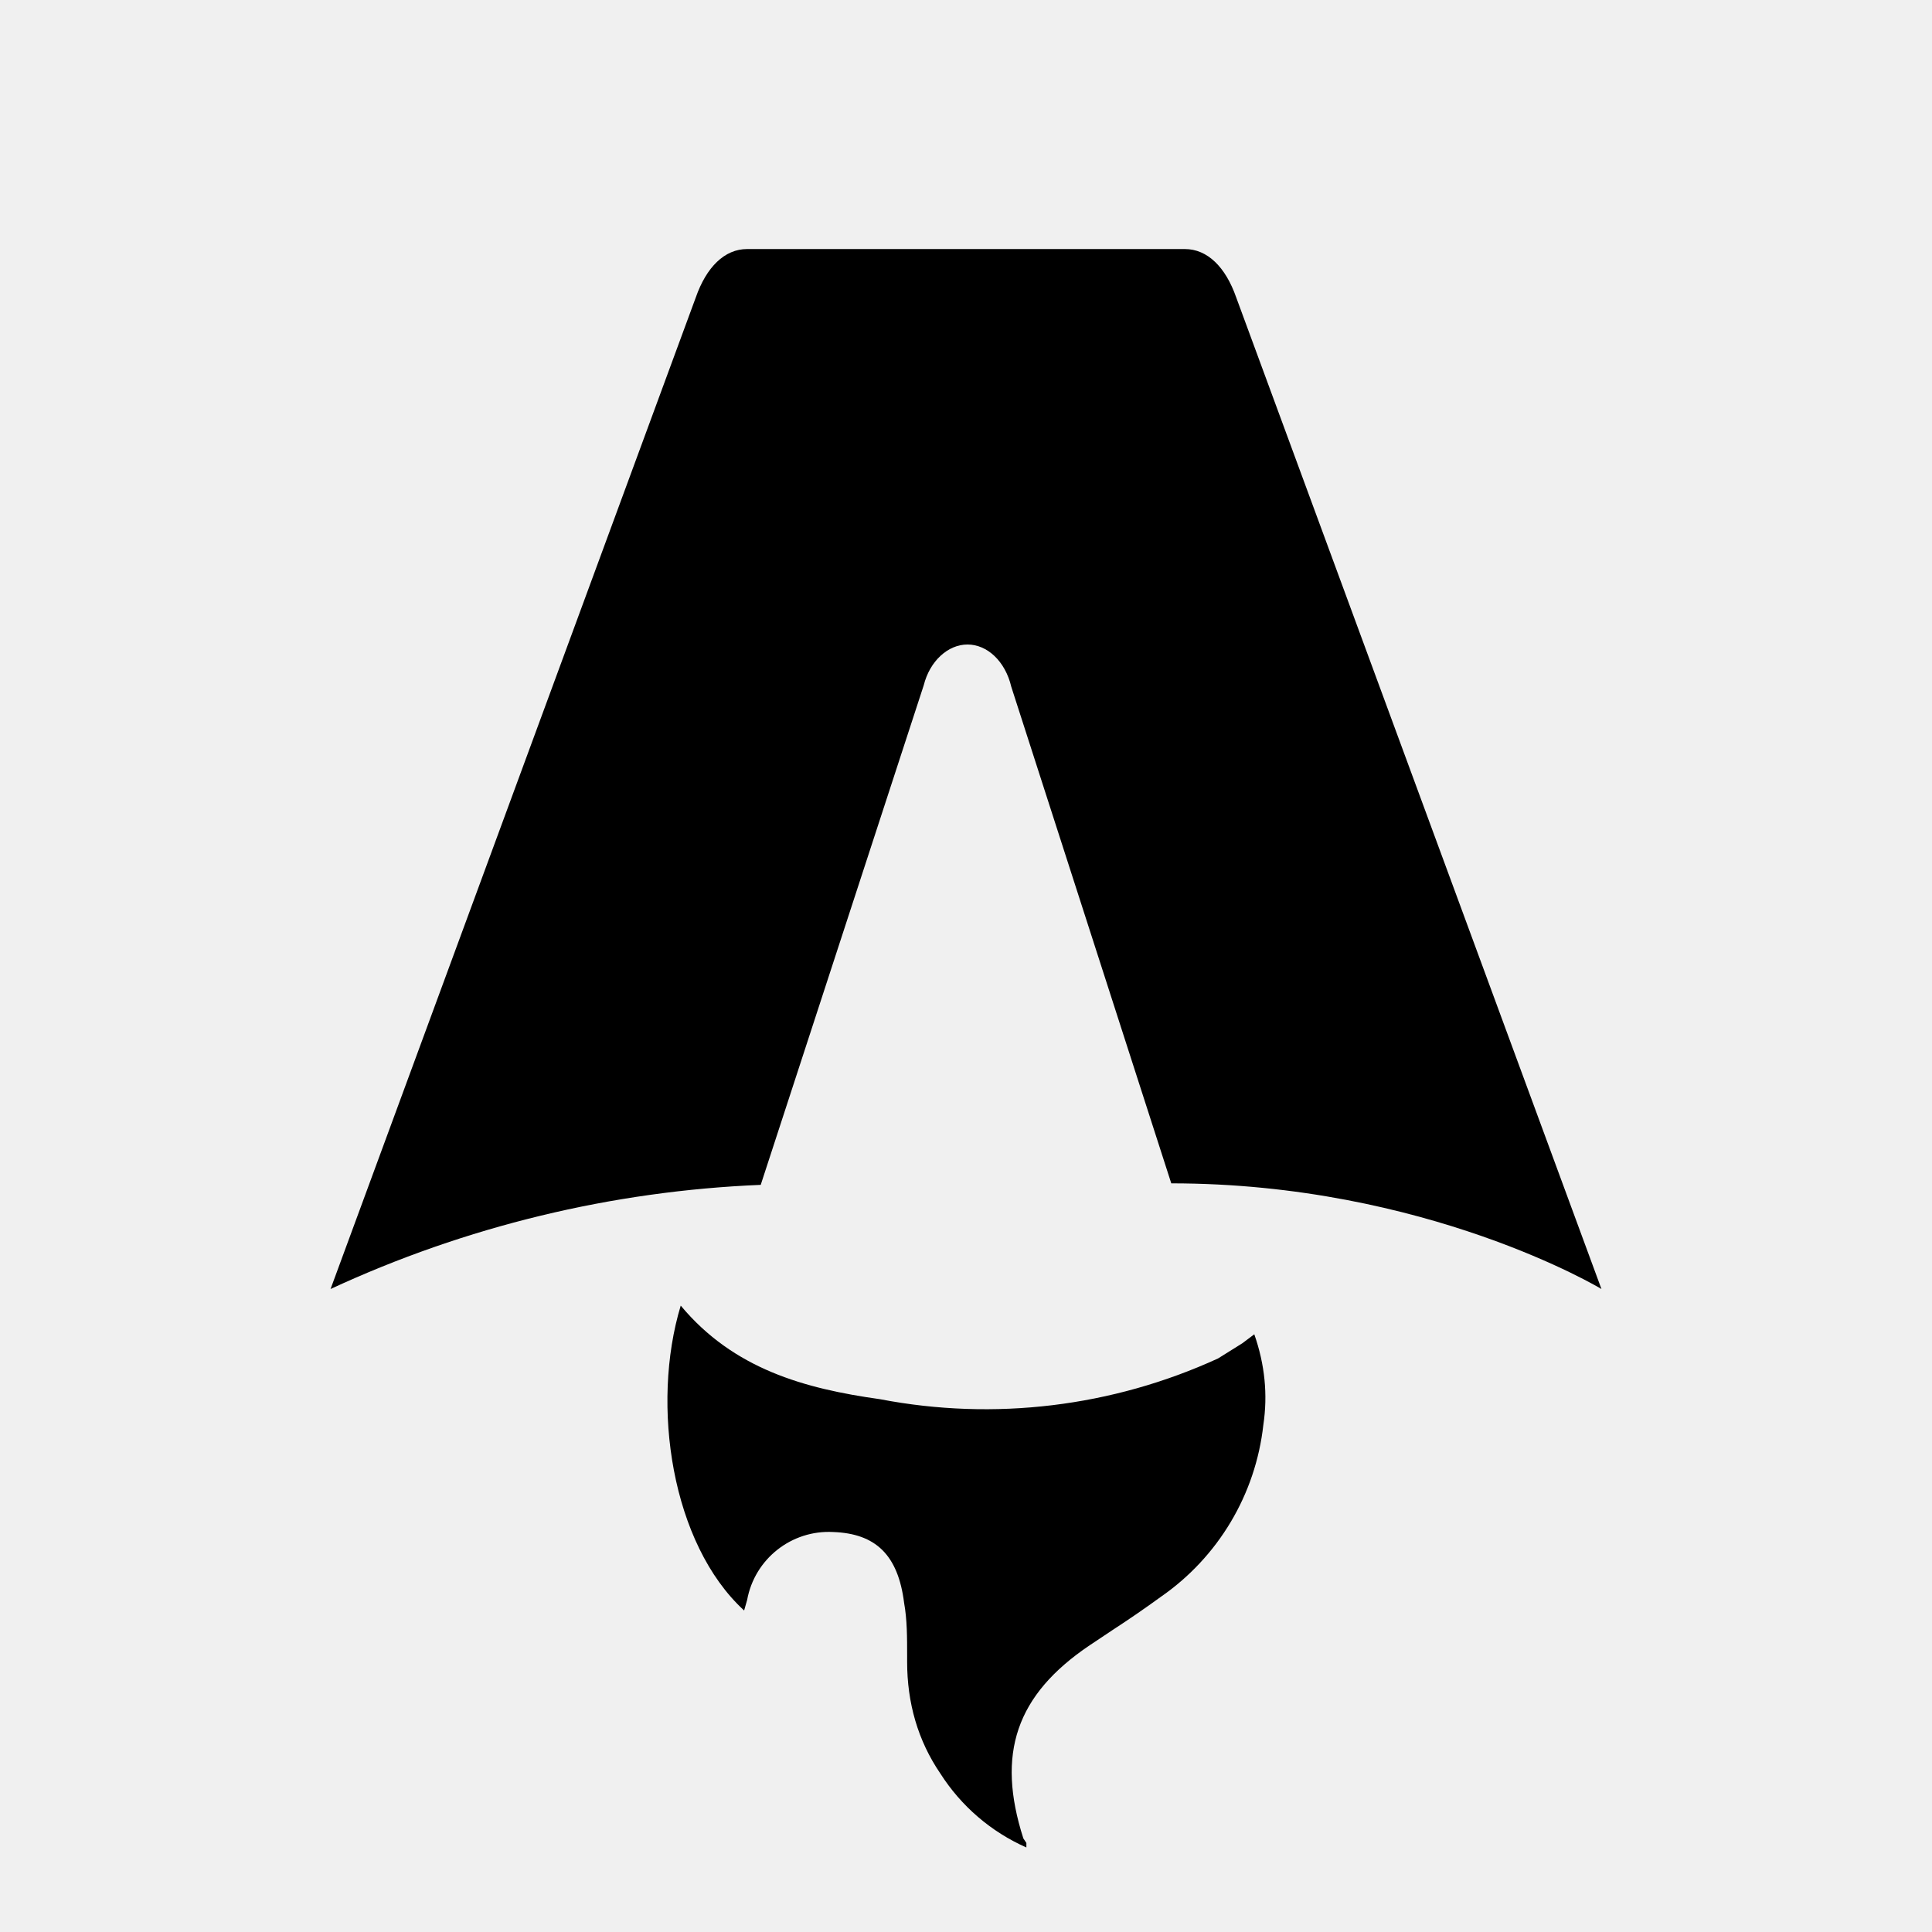
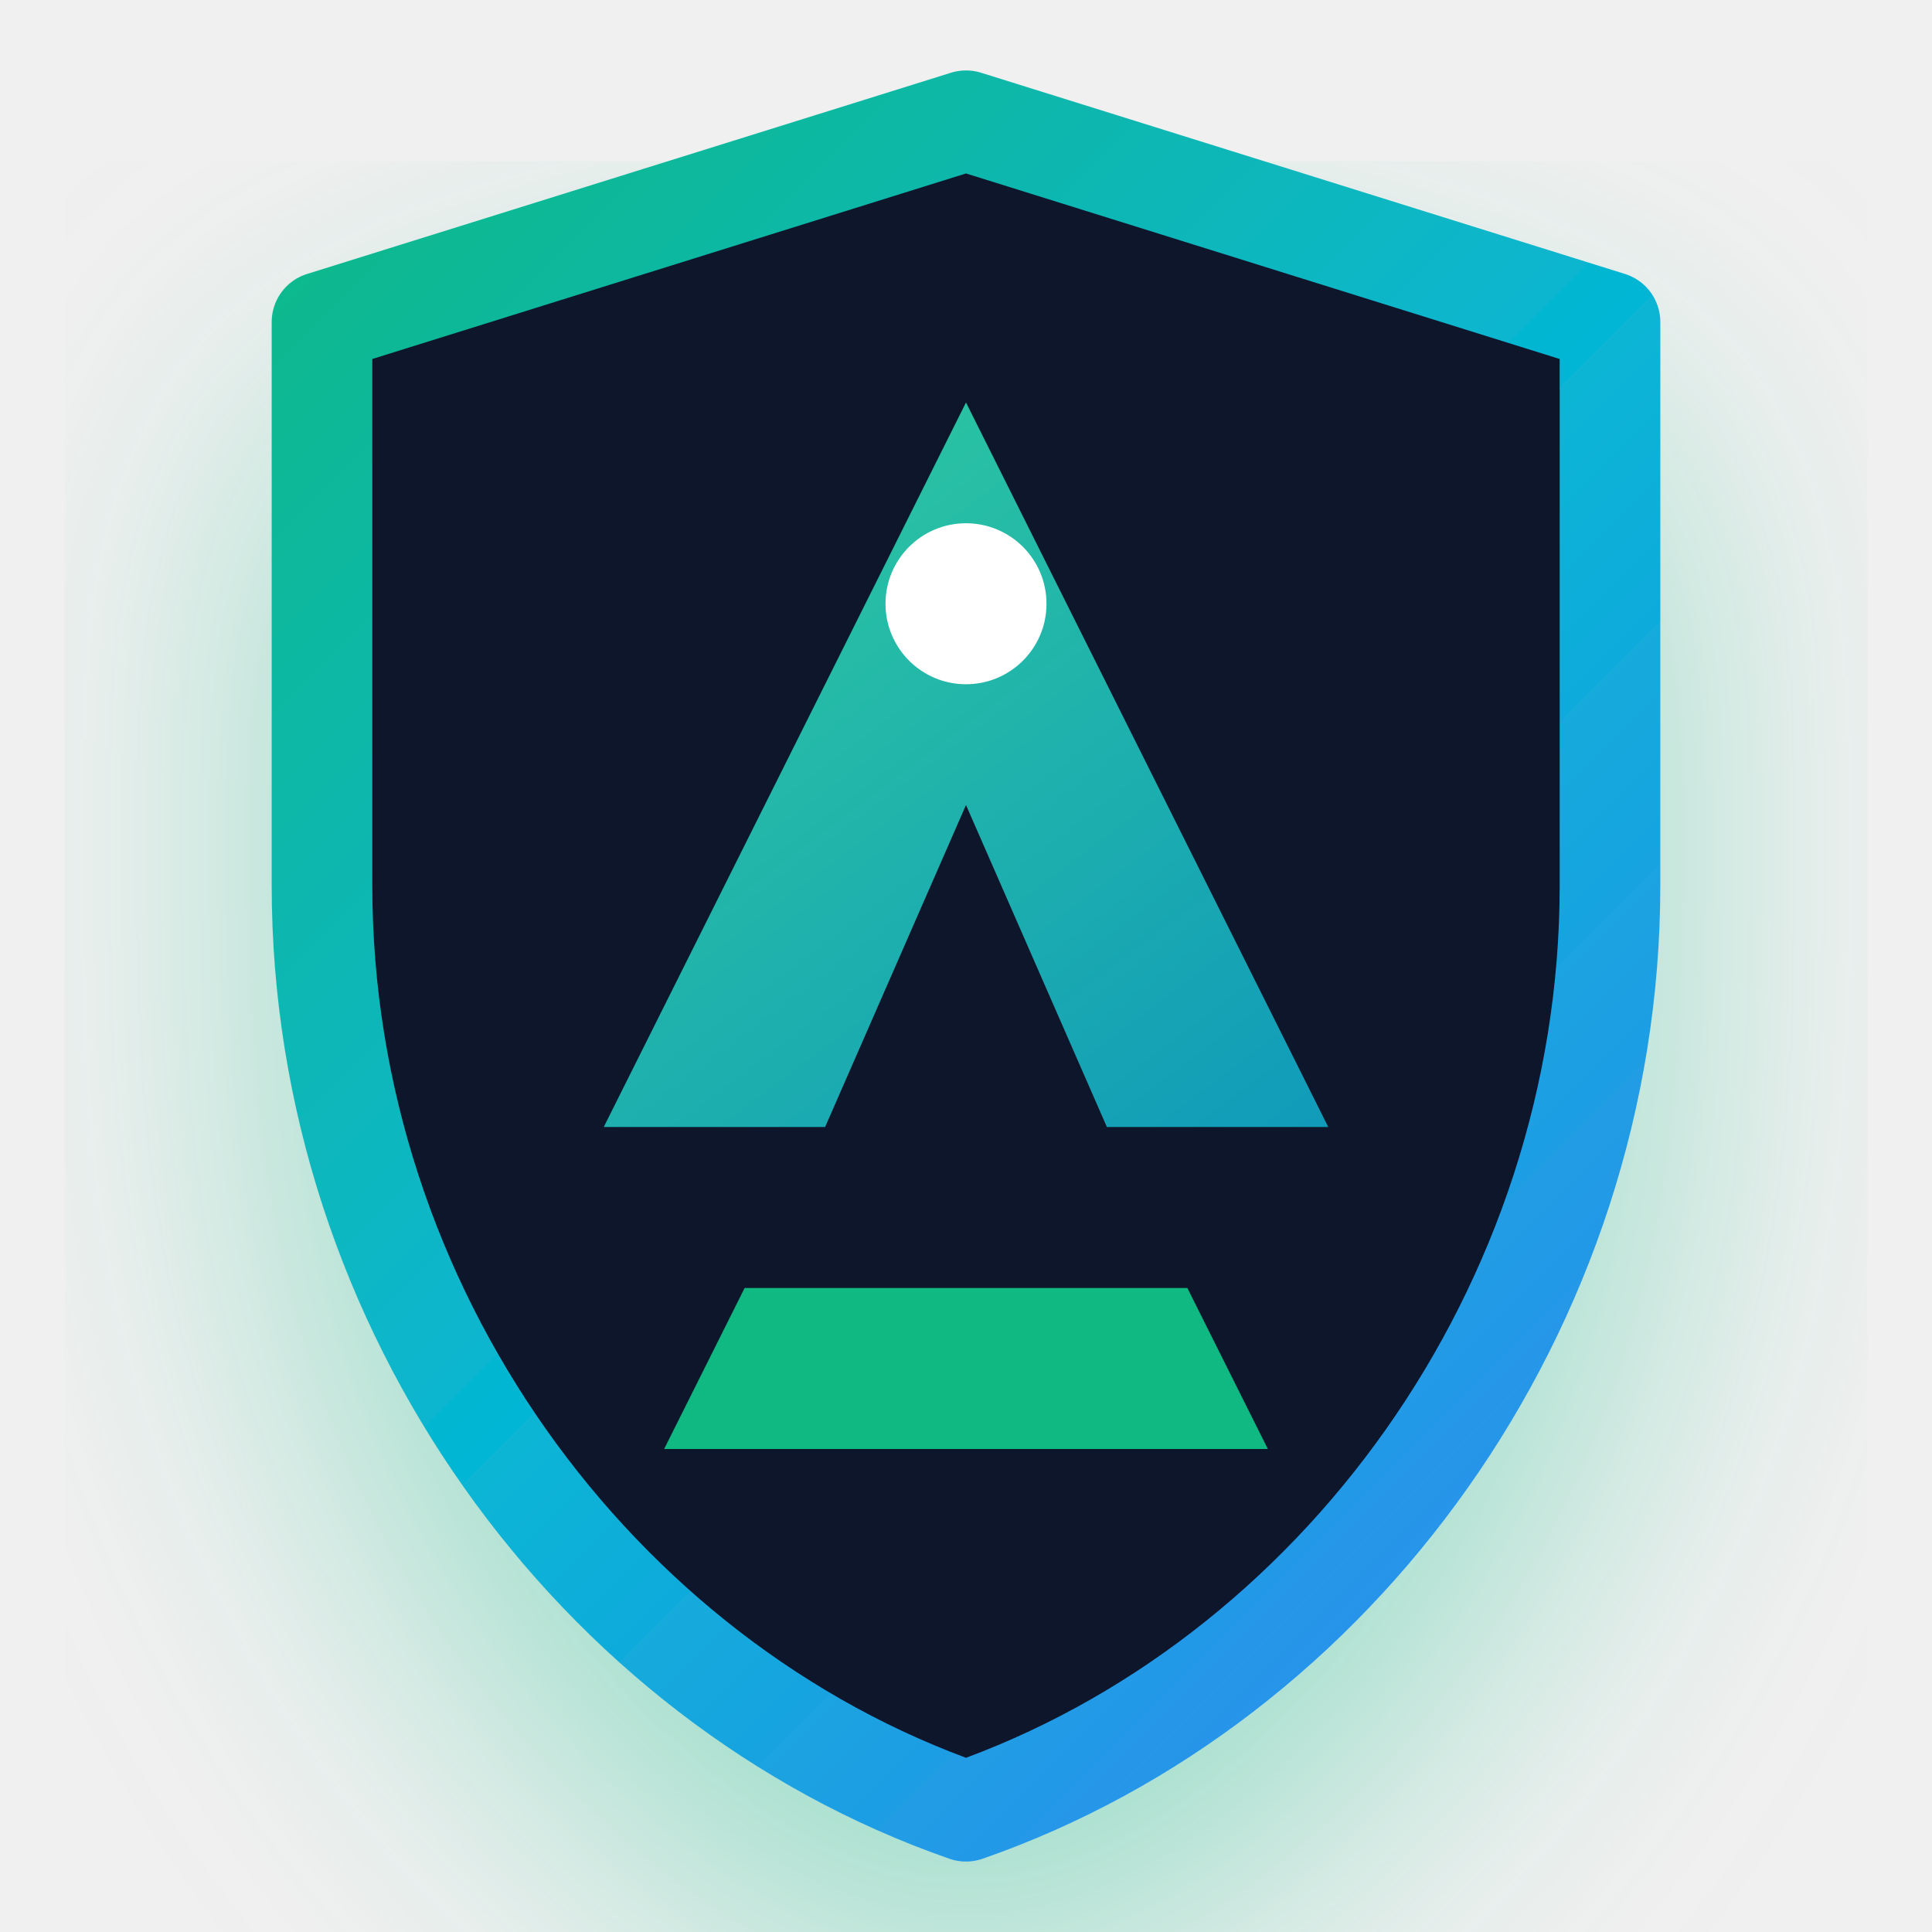
- <svg xmlns="http://www.w3.org/2000/svg" fill="none" viewBox="0 0 128 128">
-   <path d="M50.4 78.5a75.1 75.1 0 0 0-28.5 6.9l24.2-65.7c.7-2 1.9-3.2 3.4-3.2h29c1.5 0 2.7 1.2 3.4 3.2l24.2 65.7s-11.6-7-28.5-7L67 45.5c-.4-1.7-1.6-2.8-2.9-2.8-1.3 0-2.5 1.1-2.9 2.7L50.4 78.5Zm-1.1 28.2Zm-4.2-20.2c-2 6.6-.6 15.8 4.2 20.2a17.5 17.5 0 0 1 .2-.7 5.5 5.5 0 0 1 5.7-4.5c2.8.1 4.3 1.5 4.7 4.7.2 1.1.2 2.3.2 3.5v.4c0 2.7.7 5.2 2.2 7.4a13 13 0 0 0 5.7 4.9v-.3l-.2-.3c-1.8-5.6-.5-9.5 4.4-12.8l1.5-1a73 73 0 0 0 3.2-2.2 16 16 0 0 0 6.8-11.4c.3-2 .1-4-.6-6l-.8.6-1.6 1a37 37 0 0 1-22.4 2.7c-5-.7-9.7-2-13.2-6.2Z" />
-   <style>
-         path { fill: #000; }
-         @media (prefers-color-scheme: dark) {
-             path { fill: #FFF; }
-         }
-     </style>
+ <svg xmlns="http://www.w3.org/2000/svg" viewBox="0 0 48 48" fill="none">
+   <defs>
+     <linearGradient id="athl_grad_1" x1="4" y1="4" x2="44" y2="44" gradientUnits="userSpaceOnUse">
+       <stop offset="0%" stop-color="#10B981" />
+       <stop offset="50%" stop-color="#06B6D4" />
+       <stop offset="100%" stop-color="#3B82F6" />
+     </linearGradient>
+     <linearGradient id="athl_glow" x1="12" y1="8" x2="36" y2="40" gradientUnits="userSpaceOnUse">
+       <stop offset="0%" stop-color="#34D399" />
+       <stop offset="100%" stop-color="#0284C7" />
+     </linearGradient>
+     <filter id="athl_shadow" x="-20%" y="-20%" width="140%" height="140%">
+       <feDropShadow dx="0" dy="4" stdDeviation="4" flood-color="#10B981" flood-opacity="0.35" />
+     </filter>
+   </defs>
+   <path d="M24 3L40 8V22C40 32.5 33.2 41.8 24 45C14.8 41.8 8 32.5 8 22V8L24 3Z" fill="#0B132B" stroke="url(#athl_grad_1)" stroke-width="2.5" stroke-linejoin="round" filter="url(#athl_shadow)" />
+   <path d="M24 10L33 28H27.5L24 20L20.5 28H15L24 10Z" fill="url(#athl_glow)" />
+   <path d="M18.5 32H29.5L31.5 36H16.5L18.5 32Z" fill="#10B981" />
+   <circle cx="24" cy="15" r="2" fill="#FFFFFF" />
</svg>
